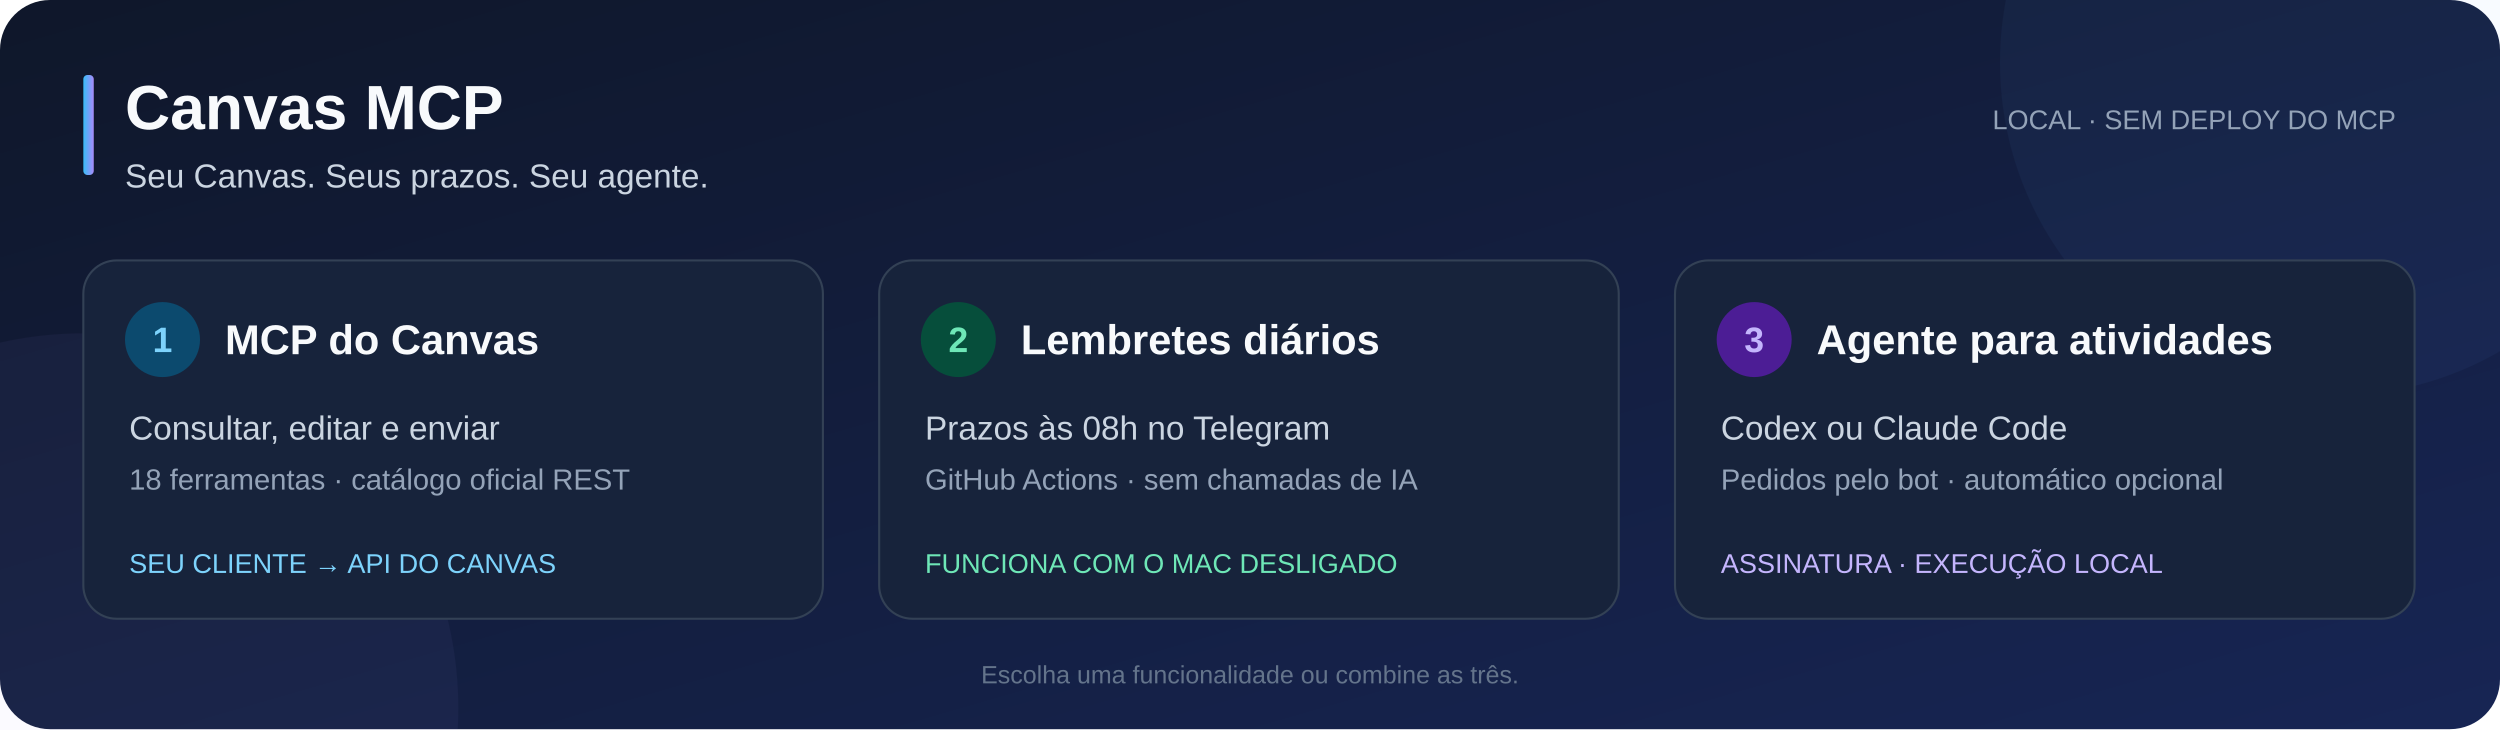
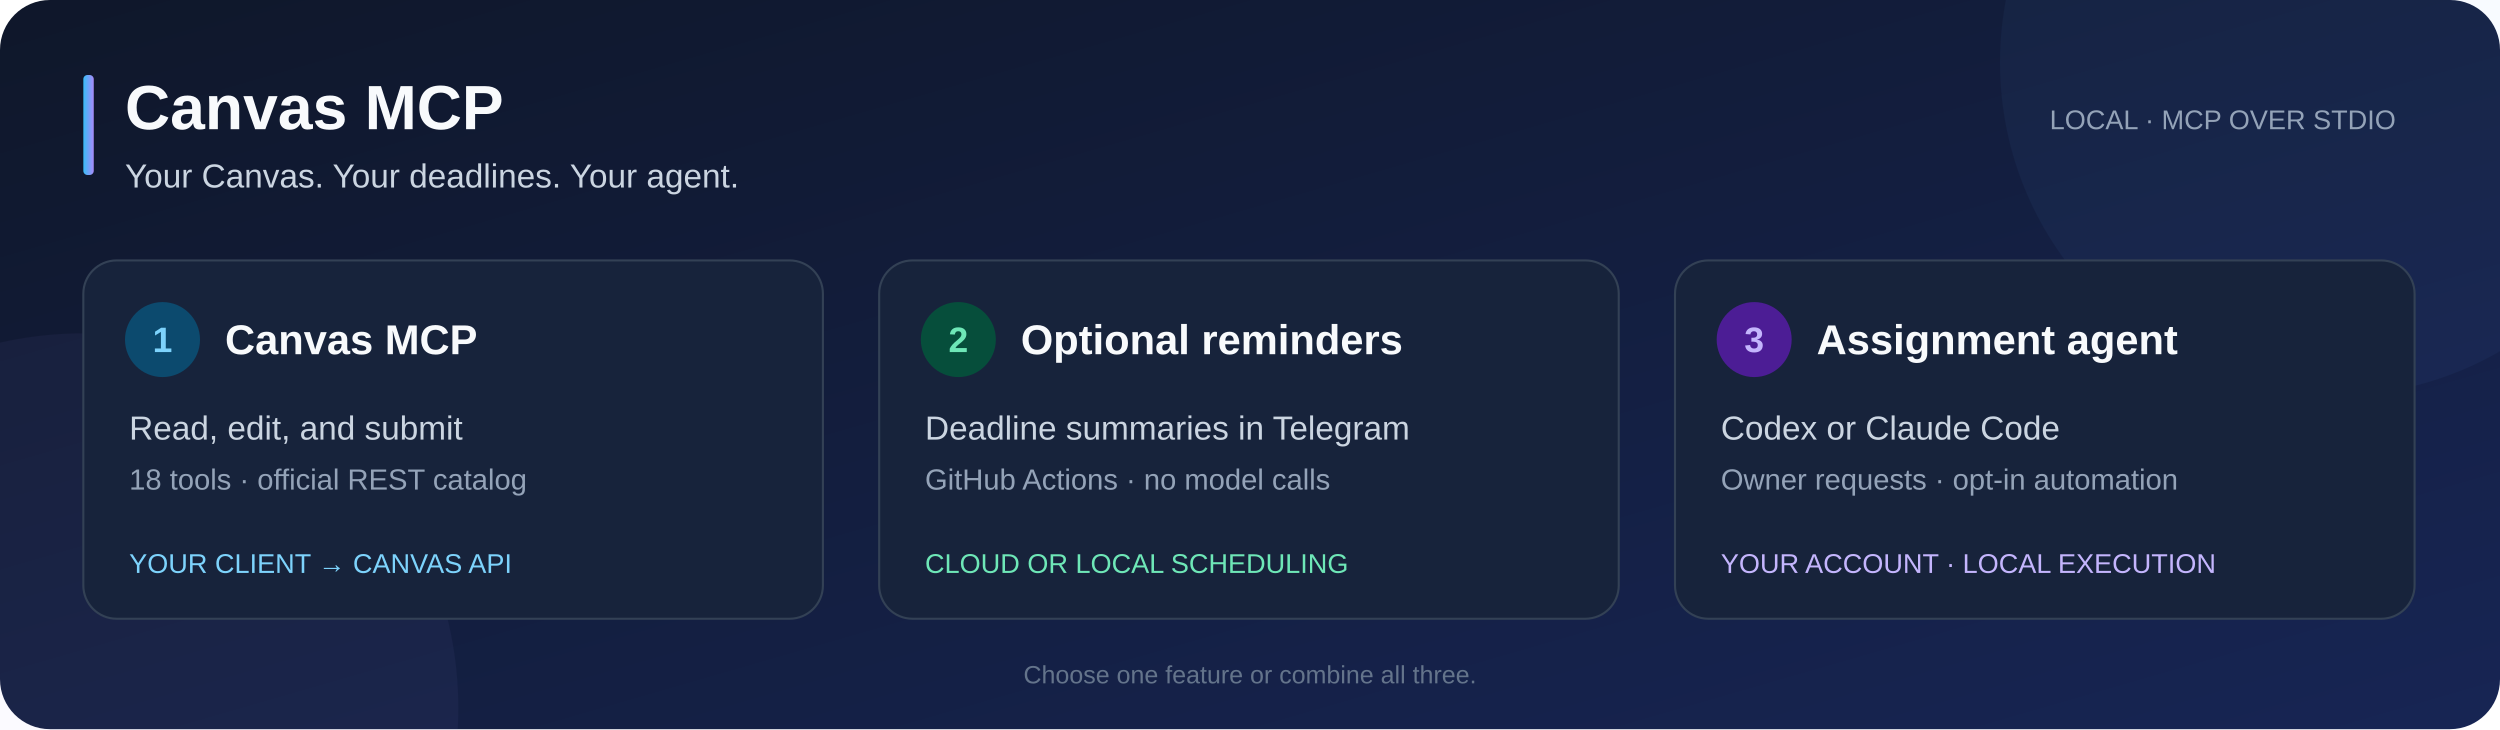
<svg xmlns="http://www.w3.org/2000/svg" width="1200" height="350" viewBox="0 0 1200 350" role="img" aria-labelledby="title desc">
  <defs>
    <linearGradient id="bg" x2="1" y2="1">
      <stop stop-color="#0f172a" />
      <stop offset="1" stop-color="#172554" />
    </linearGradient>
    <linearGradient id="accent">
      <stop stop-color="#38bdf8" />
      <stop offset="1" stop-color="#a78bfa" />
    </linearGradient>
  </defs>
  <rect width="1200" height="350" rx="24" fill="url(#bg)" />
  <circle cx="1120" cy="30" r="160" fill="#60a5fa" opacity=".05" />
  <circle cx="40" cy="340" r="180" fill="#a78bfa" opacity=".05" />
  <rect x="40" y="36" width="5" height="48" rx="2" fill="url(#accent)" />
  <g font-family="-apple-system,BlinkMacSystemFont,Segoe UI,Arial,sans-serif">
    <text x="60" y="62" fill="#f8fafc" font-size="30" font-weight="700">Canvas MCP</text>
-     <text x="60" y="90" fill="#cbd5e1" font-size="16">Seu Canvas. Seus prazos. Seu agente.</text>
-     <text x="1150" y="62" text-anchor="end" fill="#94a3b8" font-size="13">LOCAL · SEM DEPLOY DO MCP</text>
+     <text x="60" y="90" fill="#cbd5e1" font-size="16">Your Canvas. Your deadlines. Your agent.</text>
+     <text x="1150" y="62" text-anchor="end" fill="#94a3b8" font-size="13">LOCAL · MCP OVER STDIO</text>
    <rect x="40" y="125" width="355" height="172" rx="16" fill="#17233b" stroke="#334155" />
    <rect x="422" y="125" width="355" height="172" rx="16" fill="#17233b" stroke="#334155" />
    <rect x="804" y="125" width="355" height="172" rx="16" fill="#17233b" stroke="#334155" />
    <circle cx="78" cy="163" r="18" fill="#0c4a6e" />
    <text x="78" y="169" text-anchor="middle" fill="#7dd3fc" font-size="17" font-weight="700">1</text>
-     <text x="108" y="170" fill="#f8fafc" font-size="20" font-weight="600">MCP do Canvas</text>
-     <text x="62" y="211" fill="#cbd5e1" font-size="16">Consultar, editar e enviar</text>
-     <text x="62" y="235" fill="#94a3b8" font-size="14">18 ferramentas · catálogo oficial REST</text>
-     <text x="62" y="275" fill="#7dd3fc" font-size="13">SEU CLIENTE → API DO CANVAS</text>
+     <text x="108" y="170" fill="#f8fafc" font-size="20" font-weight="600">Canvas MCP</text>
+     <text x="62" y="211" fill="#cbd5e1" font-size="16">Read, edit, and submit</text>
+     <text x="62" y="235" fill="#94a3b8" font-size="14">18 tools · official REST catalog</text>
+     <text x="62" y="275" fill="#7dd3fc" font-size="13">YOUR CLIENT → CANVAS API</text>
    <circle cx="460" cy="163" r="18" fill="#064e3b" />
    <text x="460" y="169" text-anchor="middle" fill="#6ee7b7" font-size="17" font-weight="700">2</text>
-     <text x="490" y="170" fill="#f8fafc" font-size="20" font-weight="600">Lembretes diários</text>
-     <text x="444" y="211" fill="#cbd5e1" font-size="16">Prazos às 08h no Telegram</text>
-     <text x="444" y="235" fill="#94a3b8" font-size="14">GitHub Actions · sem chamadas de IA</text>
-     <text x="444" y="275" fill="#6ee7b7" font-size="13">FUNCIONA COM O MAC DESLIGADO</text>
+     <text x="490" y="170" fill="#f8fafc" font-size="20" font-weight="600">Optional reminders</text>
+     <text x="444" y="211" fill="#cbd5e1" font-size="16">Deadline summaries in Telegram</text>
+     <text x="444" y="235" fill="#94a3b8" font-size="14">GitHub Actions · no model calls</text>
+     <text x="444" y="275" fill="#6ee7b7" font-size="13">CLOUD OR LOCAL SCHEDULING</text>
    <circle cx="842" cy="163" r="18" fill="#4c1d95" />
    <text x="842" y="169" text-anchor="middle" fill="#c4b5fd" font-size="17" font-weight="700">3</text>
-     <text x="872" y="170" fill="#f8fafc" font-size="20" font-weight="600">Agente para atividades</text>
-     <text x="826" y="211" fill="#cbd5e1" font-size="16">Codex ou Claude Code</text>
-     <text x="826" y="235" fill="#94a3b8" font-size="14">Pedidos pelo bot · automático opcional</text>
-     <text x="826" y="275" fill="#c4b5fd" font-size="13">ASSINATURA · EXECUÇÃO LOCAL</text>
-     <text x="600" y="328" text-anchor="middle" fill="#64748b" font-size="12">Escolha uma funcionalidade ou combine as três.</text>
+     <text x="872" y="170" fill="#f8fafc" font-size="20" font-weight="600">Assignment agent</text>
+     <text x="826" y="211" fill="#cbd5e1" font-size="16">Codex or Claude Code</text>
+     <text x="826" y="235" fill="#94a3b8" font-size="14">Owner requests · opt-in automation</text>
+     <text x="826" y="275" fill="#c4b5fd" font-size="13">YOUR ACCOUNT · LOCAL EXECUTION</text>
+     <text x="600" y="328" text-anchor="middle" fill="#64748b" font-size="12">Choose one feature or combine all three.</text>
  </g>
</svg>
